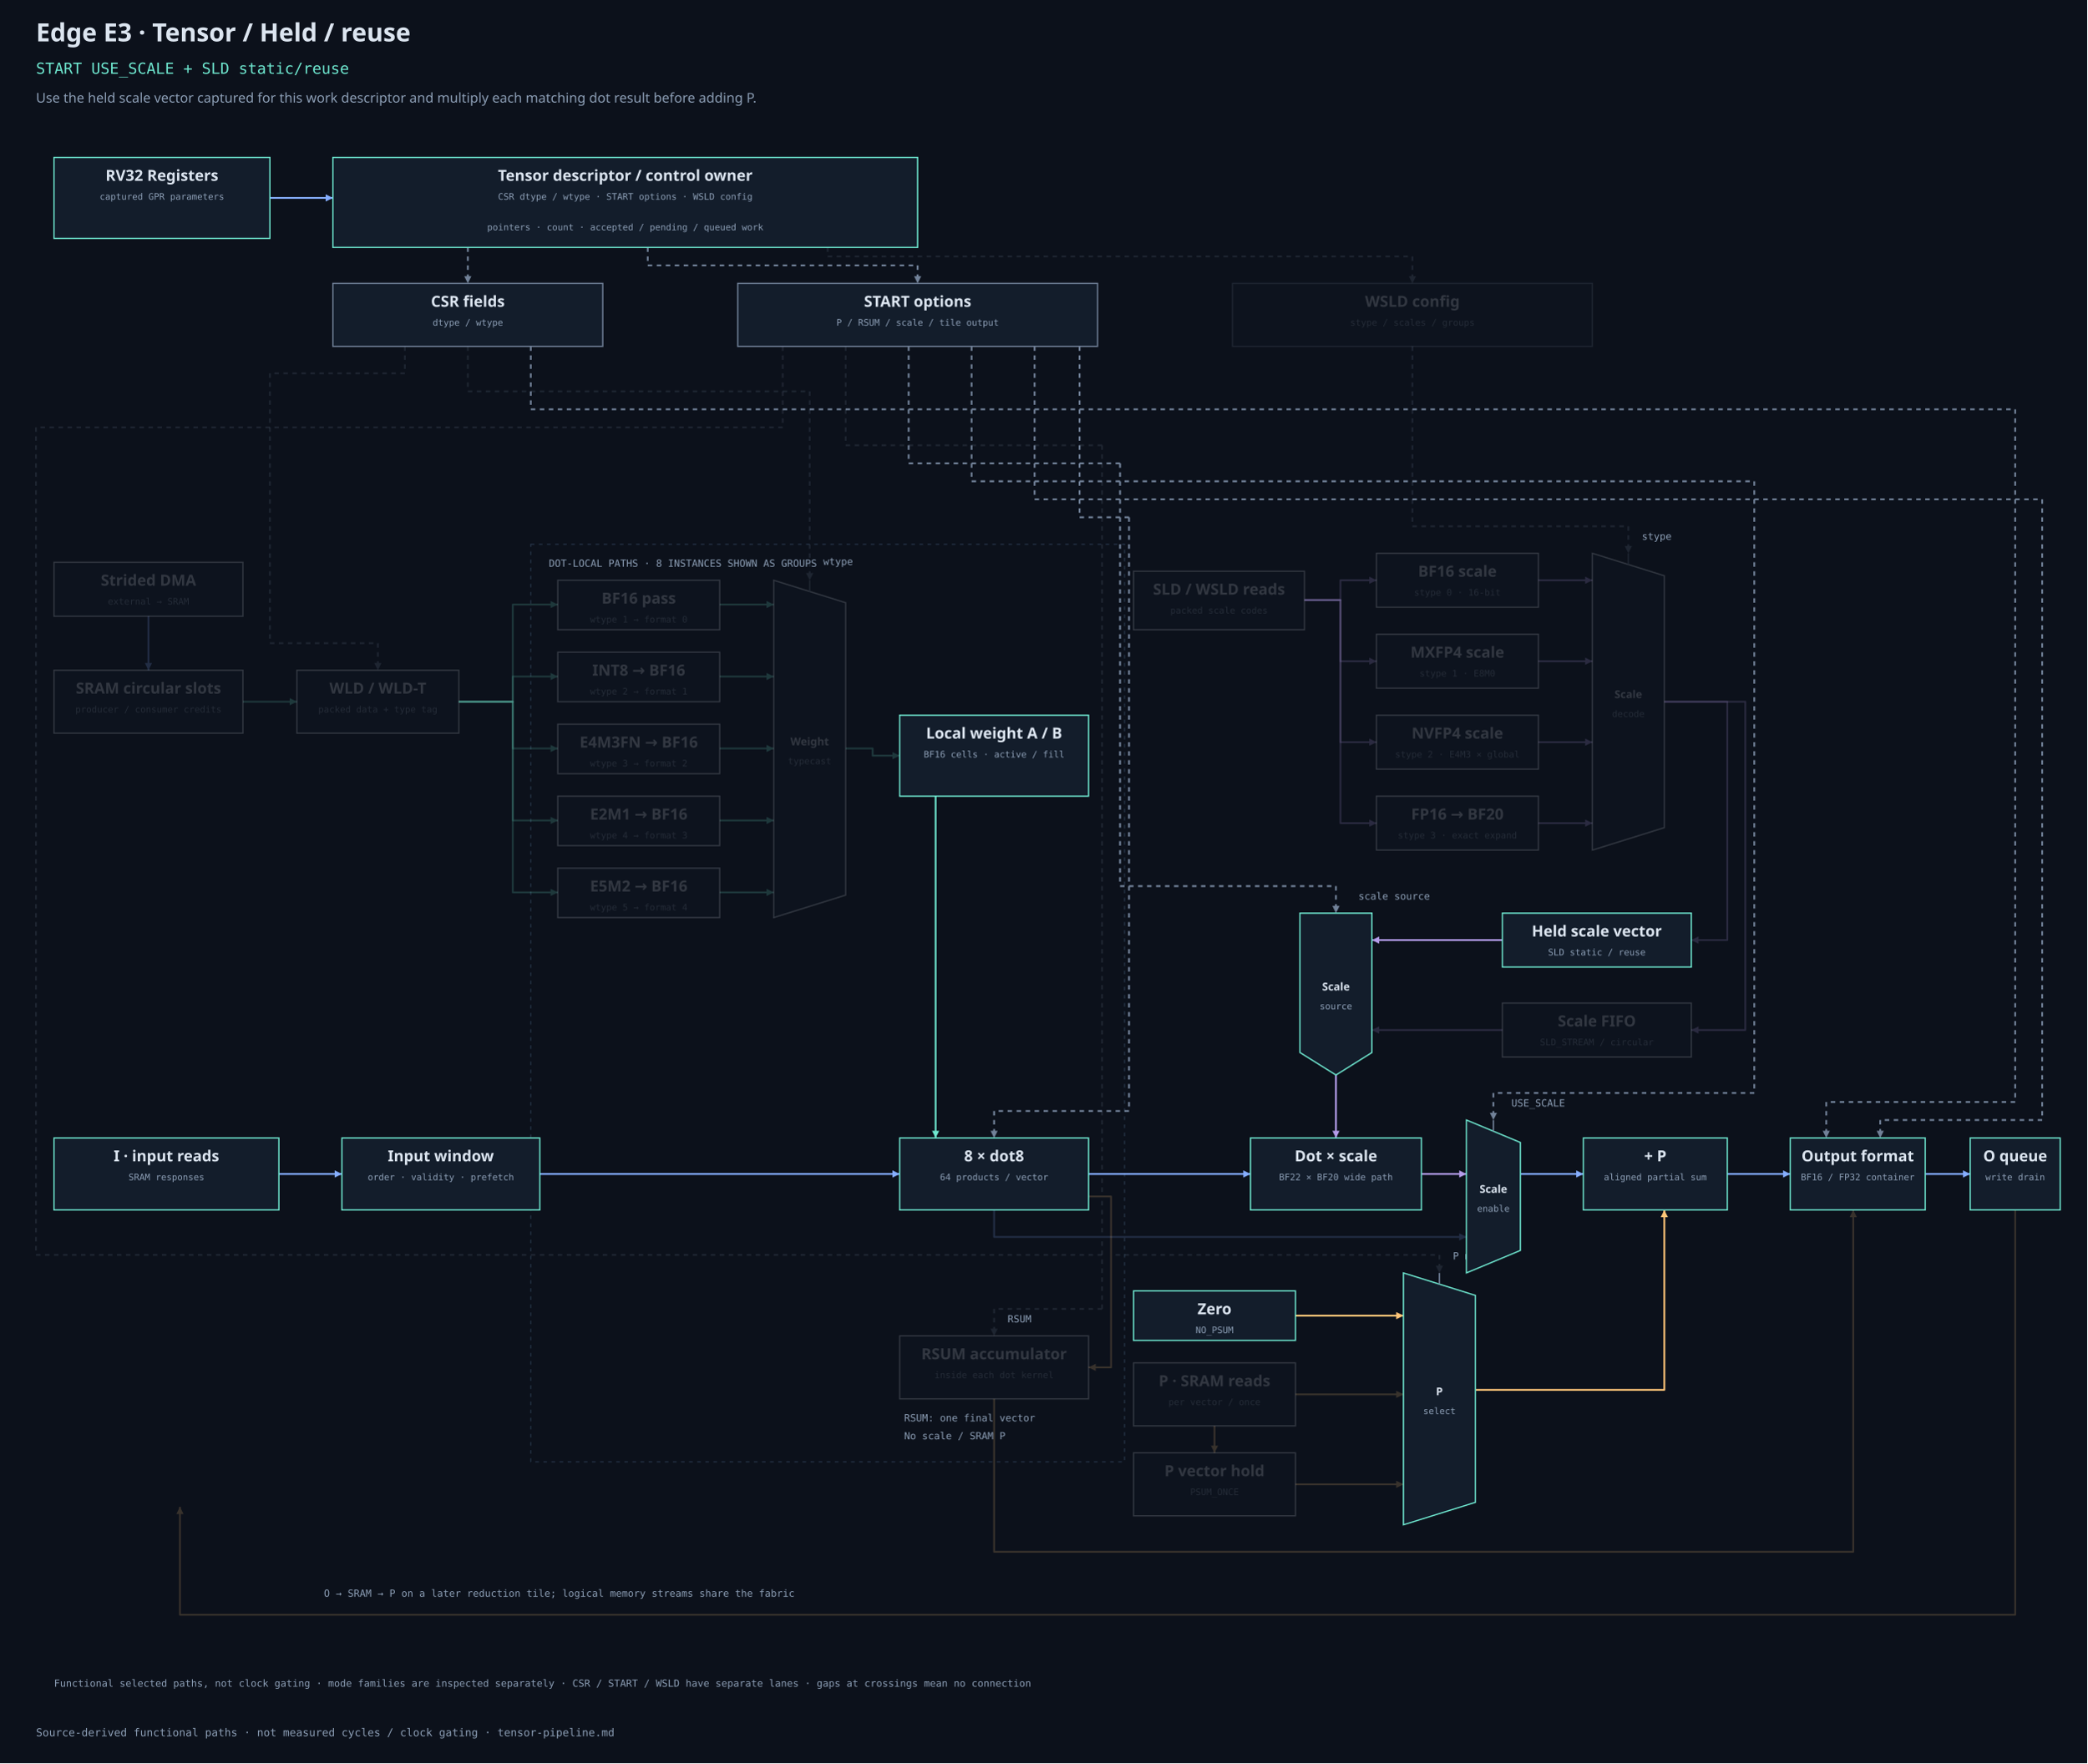
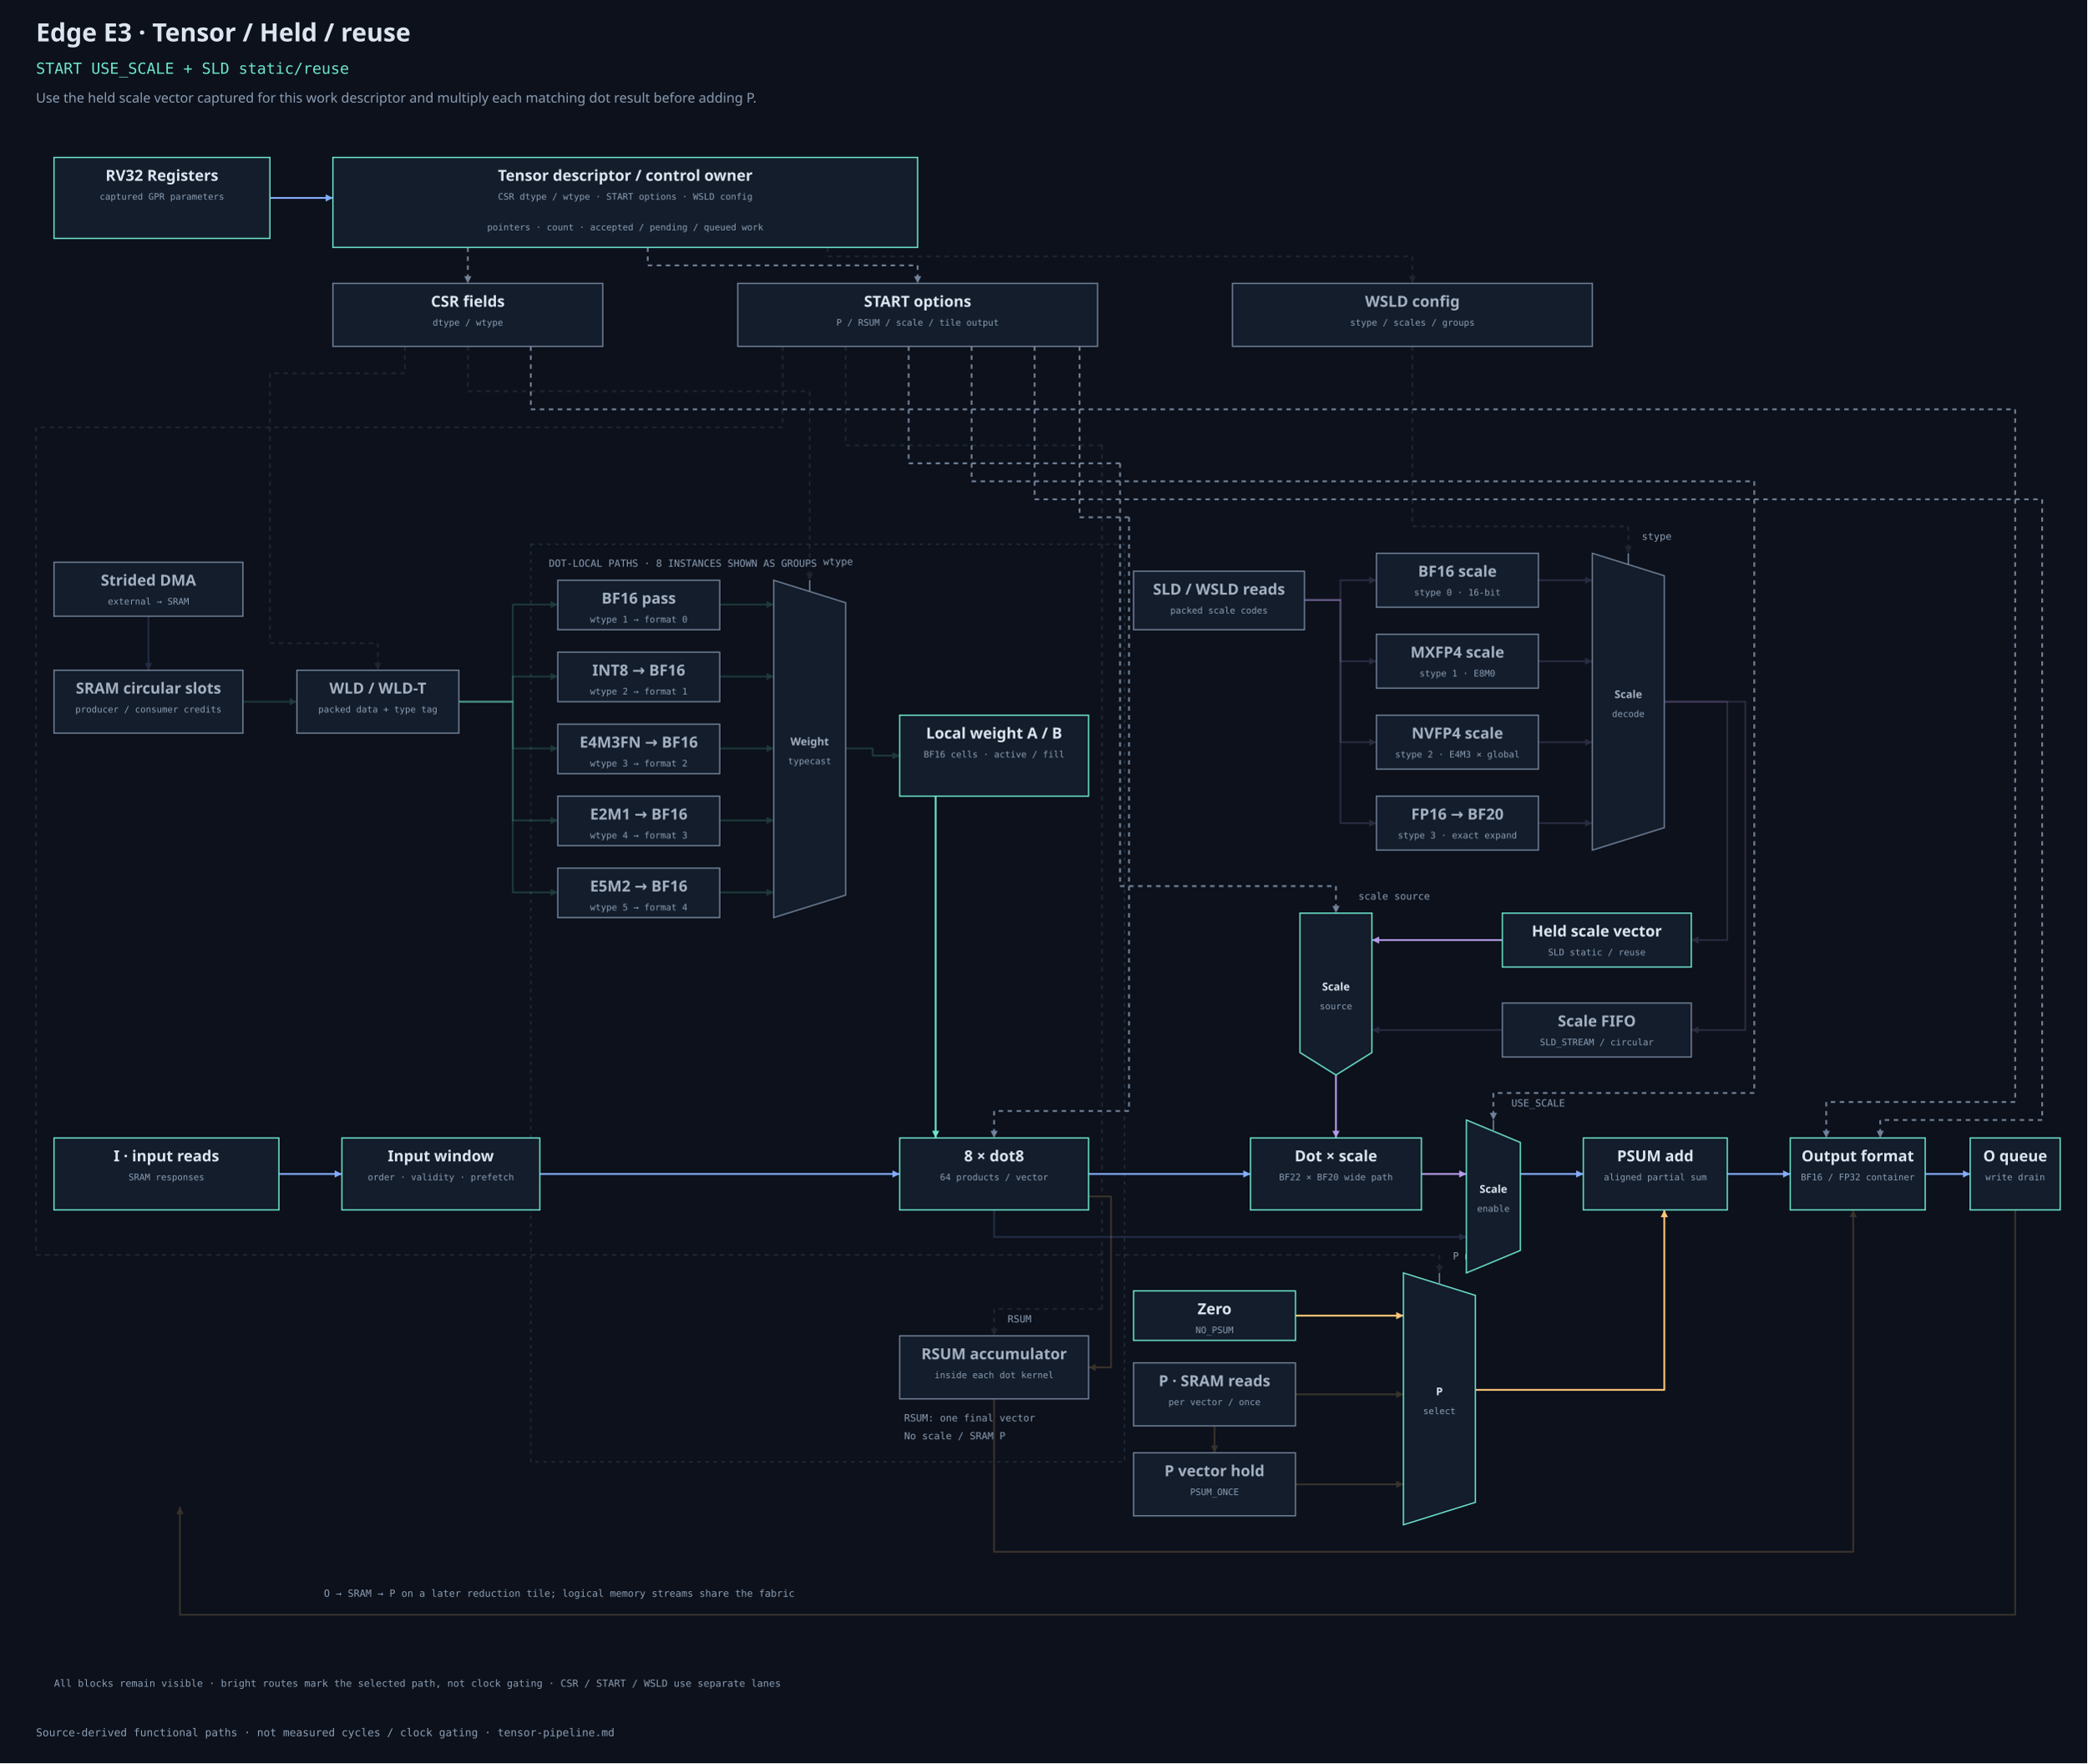
<svg xmlns="http://www.w3.org/2000/svg" width="2320" height="1960" viewBox="0 0 2320 1960">
  <rect width="2320" height="1960" fill="#0c111b" />
  <text x="40" y="46" fill="#dce5f0" font-family="sans-serif" font-size="28" font-weight="700">Edge E3 · Tensor / Held / reuse</text>
  <text x="40" y="82" fill="#6ee7cf" font-family="monospace" font-size="17">START USE_SCALE + SLD static/reuse</text>
  <text x="40" y="114" fill="#8c9eb5" font-family="sans-serif" font-size="15">Use the held scale vector captured for this work descriptor and multiply each matching dot result before adding P.</text>
  <svg x="20" y="135" width="2280" height="1760" viewBox="0 0 2280 1760" role="img" aria-labelledby="tensor-svg-title tensor-svg-desc">
-     <style>.tensor-bg{fill:var(--bg,#0c111b)}.tensor-memory{fill:none;stroke:var(--rule,#29394e);stroke-dasharray:4 5}.tensor-title{font:600 17px sans-serif;fill:var(--ink,#dce5f0)}.tensor-sub{font:10px monospace;fill:var(--muted,#8c9eb5)}.tensor-caption{font:11px monospace;fill:var(--muted,#8c9eb5)}.tensor-box{fill:var(--panel,#131d2b);stroke:var(--ink,#dce5f0);stroke-width:1.4}.tensor-wire{fill:none;stroke-width:2;stroke-linejoin:round}.tensor-data{stroke:#85adff}.tensor-weight{stroke:#6ee7cf}.tensor-psum{stroke:#ffc578}.tensor-optional{stroke:#b39be8}.tensor-control{stroke:#718198;stroke-dasharray:5 5}.tensor-arrow-data{fill:#85adff}.tensor-arrow-weight{fill:#6ee7cf}.tensor-arrow-psum{fill:#ffc578}.tensor-arrow-optional{fill:#b39be8}.tensor-arrow-control{fill:#718198}[data-tensor-node],[data-tensor-path]{opacity:.18}[data-tensor-node].is-active,[data-tensor-path].is-active{opacity:1}.tensor-mux-title{font-size:12px}.tensor-control-source .tensor-box{stroke:#718198!important}.tensor-control-port{stroke:#718198;stroke-width:1.5;fill:none}.is-active .tensor-box{stroke:#6ee7cf}</style>
+     <style>.tensor-bg{fill:var(--bg,#0c111b)}.tensor-memory{fill:none;stroke:var(--rule,#29394e);stroke-dasharray:4 5}.tensor-title{font:600 17px sans-serif;fill:var(--ink,#dce5f0)}.tensor-sub{font:10px monospace;fill:var(--muted,#8c9eb5)}.tensor-caption{font:11px monospace;fill:var(--muted,#8c9eb5)}.tensor-box{fill:var(--panel,#131d2b);stroke:var(--ink,#dce5f0);stroke-width:1.4}.tensor-wire{fill:none;stroke-width:2;stroke-linejoin:round}.tensor-data{stroke:#85adff}.tensor-weight{stroke:#6ee7cf}.tensor-psum{stroke:#ffc578}.tensor-optional{stroke:#b39be8}.tensor-control{stroke:#718198;stroke-dasharray:5 5}.tensor-arrow-data{fill:#85adff}.tensor-arrow-weight{fill:#6ee7cf}.tensor-arrow-psum{fill:#ffc578}.tensor-arrow-optional{fill:#b39be8}.tensor-arrow-control{fill:#718198}[data-tensor-node]{opacity:1}[data-tensor-path]{opacity:.18}[data-tensor-path].is-active{opacity:1}[data-tensor-node]:not(.is-active) .tensor-box{stroke:var(--muted,#718198)}[data-tensor-node]:not(.is-active) .tensor-title{fill:var(--muted,#a4b1c3)}[data-tensor-node]:not(.is-active) .tensor-sub{fill:var(--muted,#8c9eb5)}.tensor-mux-title{font-size:12px}.tensor-control-source .tensor-box{stroke:#718198!important}.tensor-control-port{stroke:#718198;stroke-width:1.5;fill:none}.is-active .tensor-box{stroke:#6ee7cf}</style>
    <defs>
      <marker id="tensor-arrow-data" viewBox="0 0 8 8" refX="8" refY="4" markerWidth="8" markerHeight="8" markerUnits="userSpaceOnUse" orient="auto">
        <path d="M0 0L8 4L0 8Z" class="tensor-arrow-data" />
      </marker>
      <marker id="tensor-arrow-weight" viewBox="0 0 8 8" refX="8" refY="4" markerWidth="8" markerHeight="8" markerUnits="userSpaceOnUse" orient="auto">
        <path d="M0 0L8 4L0 8Z" class="tensor-arrow-weight" />
      </marker>
      <marker id="tensor-arrow-psum" viewBox="0 0 8 8" refX="8" refY="4" markerWidth="8" markerHeight="8" markerUnits="userSpaceOnUse" orient="auto">
        <path d="M0 0L8 4L0 8Z" class="tensor-arrow-psum" />
      </marker>
      <marker id="tensor-arrow-optional" viewBox="0 0 8 8" refX="8" refY="4" markerWidth="8" markerHeight="8" markerUnits="userSpaceOnUse" orient="auto">
        <path d="M0 0L8 4L0 8Z" class="tensor-arrow-optional" />
      </marker>
      <marker id="tensor-arrow-control" viewBox="0 0 8 8" refX="8" refY="4" markerWidth="8" markerHeight="8" markerUnits="userSpaceOnUse" orient="auto">
        <path d="M0 0L8 4L0 8Z" class="tensor-arrow-control" />
      </marker>
    </defs>
    <rect class="tensor-bg" width="2280" height="1760" />
    <rect class="tensor-memory" x="570" y="470" width="660" height="1020" />
    <text class="tensor-caption" x="590" y="495">DOT-LOCAL PATHS · 8 INSTANCES SHOWN AS GROUPS</text>
    <text class="tensor-caption" x="895" y="493">wtype</text>
    <text class="tensor-caption" x="1805" y="465">stype</text>
    <text class="tensor-caption" x="1660" y="1095">USE_SCALE</text>
    <text class="tensor-caption" x="1490" y="865">scale source</text>
    <text class="tensor-caption" x="1595" y="1265">P mode</text>
    <text class="tensor-caption" x="1100" y="1335">RSUM</text>
    <path data-tensor-path="gpr-owner" class="tensor-wire tensor-data is-active" d="M280 85H350" marker-end="url(#tensor-arrow-data)" />
    <g data-tensor-path="ctrl-wld" class="tensor-wire tensor-control ">
      <path d="M430 250L430 280M430 280L280 280M280 280L280 580M280 580L400 580M400 580L400 610" />
      <path d="M400 602L400 610" marker-end="url(#tensor-arrow-control)" />
    </g>
    <g data-tensor-path="ctrl-weight" class="tensor-wire tensor-control ">
      <path d="M500 250L500 300M500 300L880 300M880 300L880 510" />
      <path d="M880 502L880 510" marker-end="url(#tensor-arrow-control)" />
    </g>
    <g data-tensor-path="ctrl-psum" class="tensor-wire tensor-control ">
      <path d="M850 250L850 340M850 340L20 340M20 340L20 1260M20 1260L1210 1260M1220 1260L1580 1260M1580 1260L1580 1280" />
      <path d="M1580 1272L1580 1280" marker-end="url(#tensor-arrow-control)" />
    </g>
    <g data-tensor-path="ctrl-rsum" class="tensor-wire tensor-control ">
      <path d="M920 250L920 360M920 360L1205 360M1205 360L1205 1165M1205 1175L1205 1190M1205 1200L1205 1235M1205 1245L1205 1320M1205 1320L1085 1320M1085 1320L1085 1350" />
      <path d="M1085 1342L1085 1350" marker-end="url(#tensor-arrow-control)" />
    </g>
    <g data-tensor-path="ctrl-scale" class="tensor-wire tensor-control is-active">
      <path d="M990 250L990 380M990 380L1225 380M1225 380L1225 850M1225 850L1465 850M1465 850L1465 880" />
      <path d="M1465 872L1465 880" marker-end="url(#tensor-arrow-control)" />
    </g>
    <g data-tensor-path="ctrl-enable" class="tensor-wire tensor-control is-active">
      <path d="M1060 250L1060 400M1060 400L1930 400M1930 400L1930 1080M1930 1080L1640 1080M1640 1080L1640 1110" />
      <path d="M1640 1102L1640 1110" marker-end="url(#tensor-arrow-control)" />
    </g>
    <g data-tensor-path="ctrl-stype" class="tensor-wire tensor-control ">
      <path d="M1550 250L1550 450M1550 450L1790 450M1790 450L1790 480" />
      <path d="M1790 472L1790 480" marker-end="url(#tensor-arrow-control)" />
    </g>
    <g data-tensor-path="ctrl-format" class="tensor-wire tensor-control is-active">
      <path d="M570 250L570 320M570 320L2220 320M2220 320L2220 1090M2220 1090L2010 1090M2010 1090L2010 1130" />
      <path d="M2010 1122L2010 1130" marker-end="url(#tensor-arrow-control)" />
    </g>
    <g data-tensor-path="owner-dot" class="tensor-wire tensor-control is-active">
      <path d="M1180 250L1180 440M1180 440L1235 440M1235 440L1235 1100M1235 1100L1085 1100M1085 1100L1085 1130" />
      <path d="M1085 1122L1085 1130" marker-end="url(#tensor-arrow-control)" />
    </g>
    <path data-tensor-path="dma-ring" class="tensor-wire tensor-data " d="M145 550L145 610" marker-end="url(#tensor-arrow-data)" />
    <path data-tensor-path="ring-wld" class="tensor-wire tensor-weight " d="M250 645L310 645" marker-end="url(#tensor-arrow-weight)" />
    <path data-tensor-path="weights" class="tensor-wire tensor-weight is-active" d="M1020 750L1020 1130" marker-end="url(#tensor-arrow-weight)" />
    <path data-tensor-path="input-window" class="tensor-wire tensor-data is-active" d="M290 1170L360 1170" marker-end="url(#tensor-arrow-data)" />
    <path data-tensor-path="window-dot" class="tensor-wire tensor-data is-active" d="M580 1170L980 1170" marker-end="url(#tensor-arrow-data)" />
    <path data-tensor-path="dot-post" class="tensor-wire tensor-data is-active" d="M1190 1170L1370 1170" marker-end="url(#tensor-arrow-data)" />
    <path data-tensor-path="scale-product" class="tensor-wire tensor-optional is-active" d="M1560 1170L1610 1170" marker-end="url(#tensor-arrow-optional)" />
    <path data-tensor-path="scale-bypass" class="tensor-wire tensor-data " d="M1085 1210L1085 1240L1610 1240" marker-end="url(#tensor-arrow-data)" />
    <path data-tensor-path="scaled-to-post" class="tensor-wire tensor-data is-active" d="M1670 1170L1740 1170" marker-end="url(#tensor-arrow-data)" />
    <path data-tensor-path="post-output" class="tensor-wire tensor-data is-active" d="M1900 1170L1970 1170" marker-end="url(#tensor-arrow-data)" />
    <path data-tensor-path="format-output" class="tensor-wire tensor-data is-active" d="M2120 1170L2170 1170" marker-end="url(#tensor-arrow-data)" />
    <path data-tensor-path="rsum-merge" class="tensor-wire tensor-psum " d="M1190 1195L1215 1195L1215 1385L1190 1385" marker-end="url(#tensor-arrow-psum)" />
    <path data-tensor-path="rsum-output" class="tensor-wire tensor-psum " d="M1085 1420L1085 1590L2040 1590L2040 1210" marker-end="url(#tensor-arrow-psum)" />
    <path data-tensor-path="static-scale" class="tensor-wire tensor-optional is-active" d="M1650 910L1505 910" marker-end="url(#tensor-arrow-optional)" />
    <path data-tensor-path="stream-scale" class="tensor-wire tensor-optional " d="M1650 1010L1505 1010" marker-end="url(#tensor-arrow-optional)" />
    <path data-tensor-path="scale" class="tensor-wire tensor-optional is-active" d="M1465 1060L1465 1130" marker-end="url(#tensor-arrow-optional)" />
    <path data-tensor-path="sld-static" class="tensor-wire tensor-optional " d="M1830 645L1900 645L1900 910L1860 910" marker-end="url(#tensor-arrow-optional)" />
    <path data-tensor-path="sld-stream" class="tensor-wire tensor-optional " d="M1830 645L1920 645L1920 1010L1860 1010" marker-end="url(#tensor-arrow-optional)" />
    <path data-tensor-path="zero-p" class="tensor-wire tensor-psum is-active" d="M1420 1327.5L1540 1327.5" marker-end="url(#tensor-arrow-psum)" />
    <path data-tensor-path="read-hold" class="tensor-wire tensor-psum " d="M1330 1450L1330 1480" marker-end="url(#tensor-arrow-psum)" />
    <path data-tensor-path="hold-p" class="tensor-wire tensor-psum " d="M1420 1515L1540 1515" marker-end="url(#tensor-arrow-psum)" />
    <path data-tensor-path="stream-p" class="tensor-wire tensor-psum " d="M1420 1415L1540 1415" marker-end="url(#tensor-arrow-psum)" />
    <path data-tensor-path="psum-post" class="tensor-wire tensor-psum is-active" d="M1620 1410L1830 1410L1830 1210" marker-end="url(#tensor-arrow-psum)" />
    <path data-tensor-path="writeback" class="tensor-wire tensor-psum " d="M2220 1210L2220 1660L180 1660L180 1540" marker-end="url(#tensor-arrow-psum)" />
    <path data-tensor-path="wld-bf16" class="tensor-wire tensor-weight " d="M490 645L550 645L550 537L600 537" marker-end="url(#tensor-arrow-weight)" />
    <path data-tensor-path="cast-bf16" class="tensor-wire tensor-weight " d="M780 537L840 537" marker-end="url(#tensor-arrow-weight)" />
    <path data-tensor-path="wld-int8" class="tensor-wire tensor-weight " d="M490 645L550 645L550 617L600 617" marker-end="url(#tensor-arrow-weight)" />
    <path data-tensor-path="cast-int8" class="tensor-wire tensor-weight " d="M780 617L840 617" marker-end="url(#tensor-arrow-weight)" />
    <path data-tensor-path="wld-e4m3" class="tensor-wire tensor-weight " d="M490 645L550 645L550 697L600 697" marker-end="url(#tensor-arrow-weight)" />
    <path data-tensor-path="cast-e4m3" class="tensor-wire tensor-weight " d="M780 697L840 697" marker-end="url(#tensor-arrow-weight)" />
    <path data-tensor-path="wld-fp4" class="tensor-wire tensor-weight " d="M490 645L550 645L550 777L600 777" marker-end="url(#tensor-arrow-weight)" />
    <path data-tensor-path="cast-fp4" class="tensor-wire tensor-weight " d="M780 777L840 777" marker-end="url(#tensor-arrow-weight)" />
    <path data-tensor-path="wld-e5m2" class="tensor-wire tensor-weight " d="M490 645L550 645L550 857L600 857" marker-end="url(#tensor-arrow-weight)" />
    <path data-tensor-path="cast-e5m2" class="tensor-wire tensor-weight " d="M780 857L840 857" marker-end="url(#tensor-arrow-weight)" />
    <path data-tensor-path="wld-banks" class="tensor-wire tensor-weight " d="M920 697L950 697L950 705L980 705" marker-end="url(#tensor-arrow-weight)" />
    <path data-tensor-path="sld-bf16" class="tensor-wire tensor-optional " d="M1430 532L1470 532L1470 510L1510 510" marker-end="url(#tensor-arrow-optional)" />
    <path data-tensor-path="decode-bf16" class="tensor-wire tensor-optional " d="M1690 510L1750 510" marker-end="url(#tensor-arrow-optional)" />
    <path data-tensor-path="sld-mx" class="tensor-wire tensor-optional " d="M1430 532L1470 532L1470 600L1510 600" marker-end="url(#tensor-arrow-optional)" />
    <path data-tensor-path="decode-mx" class="tensor-wire tensor-optional " d="M1690 600L1750 600" marker-end="url(#tensor-arrow-optional)" />
    <path data-tensor-path="sld-nv" class="tensor-wire tensor-optional " d="M1430 532L1470 532L1470 690L1510 690" marker-end="url(#tensor-arrow-optional)" />
    <path data-tensor-path="decode-nv" class="tensor-wire tensor-optional " d="M1690 690L1750 690" marker-end="url(#tensor-arrow-optional)" />
    <path data-tensor-path="sld-fp16" class="tensor-wire tensor-optional " d="M1430 532L1470 532L1470 780L1510 780" marker-end="url(#tensor-arrow-optional)" />
    <path data-tensor-path="decode-fp16" class="tensor-wire tensor-optional " d="M1690 780L1750 780" marker-end="url(#tensor-arrow-optional)" />
    <g data-tensor-path="owner-csr" class="tensor-wire tensor-control is-active">
      <path d="M500 140L500 180" />
      <path d="M500 172L500 180" marker-end="url(#tensor-arrow-control)" />
    </g>
    <g data-tensor-path="owner-start" class="tensor-wire tensor-control is-active">
      <path d="M700 140L700 160M700 160L1000 160M1000 160L1000 180" />
      <path d="M1000 172L1000 180" marker-end="url(#tensor-arrow-control)" />
    </g>
    <g data-tensor-path="owner-wsld" class="tensor-wire tensor-control ">
      <path d="M900 140L900 150M900 150L1550 150M1550 150L1550 180" />
      <path d="M1550 172L1550 180" marker-end="url(#tensor-arrow-control)" />
    </g>
    <g data-tensor-path="ctrl-tile-format" class="tensor-wire tensor-control is-active">
      <path d="M1130 250L1130 420M1130 420L2250 420M2250 420L2250 1110M2250 1110L2070 1110M2070 1110L2070 1130" />
      <path d="M2070 1122L2070 1130" marker-end="url(#tensor-arrow-control)" />
    </g>
    <g data-tensor-node="gpr" class="is-active " role="button" tabindex="0" aria-label="RV32 Registers: explore this path">
      <rect class="tensor-box" x="40" y="40" width="240" height="90" />
      <text class="tensor-title " x="160" y="66" text-anchor="middle">RV32 Registers</text>
      <text class="tensor-sub" x="160" y="87" text-anchor="middle">captured GPR parameters</text>
    </g>
    <g data-tensor-node="owner" class="is-active " role="button" tabindex="0" aria-label="Tensor descriptor / control owner: explore this path">
      <rect class="tensor-box" x="350" y="40" width="650" height="100" />
      <text class="tensor-title " x="675" y="66" text-anchor="middle">Tensor descriptor / control owner</text>
      <text class="tensor-sub" x="675" y="87" text-anchor="middle">CSR dtype / wtype · START options · WSLD config</text>
      <text class="tensor-sub" x="675" y="121" text-anchor="middle">pointers · count · accepted / pending / queued work</text>
    </g>
    <g data-tensor-node="dma" class=" " role="button" tabindex="0" aria-label="Strided DMA: explore this path">
      <rect class="tensor-box" x="40" y="490" width="210" height="60" />
      <text class="tensor-title " x="145" y="516" text-anchor="middle">Strided DMA</text>
      <text class="tensor-sub" x="145" y="537" text-anchor="middle">external → SRAM</text>
    </g>
    <g data-tensor-node="ring" class=" " role="button" tabindex="0" aria-label="SRAM circular slots: explore this path">
      <rect class="tensor-box" x="40" y="610" width="210" height="70" />
      <text class="tensor-title " x="145" y="636" text-anchor="middle">SRAM circular slots</text>
      <text class="tensor-sub" x="145" y="657" text-anchor="middle">producer / consumer credits</text>
    </g>
    <g data-tensor-node="wld" class=" " role="button" tabindex="0" aria-label="WLD / WLD-T: explore this path">
      <rect class="tensor-box" x="310" y="610" width="180" height="70" />
      <text class="tensor-title " x="400" y="636" text-anchor="middle">WLD / WLD-T</text>
      <text class="tensor-sub" x="400" y="657" text-anchor="middle">packed data + type tag</text>
    </g>
    <g data-tensor-node="w-bf16" class=" " role="button" tabindex="0" aria-label="BF16 pass: explore this path">
      <rect class="tensor-box" x="600" y="510" width="180" height="55" />
      <text class="tensor-title " x="690" y="536" text-anchor="middle">BF16 pass</text>
      <text class="tensor-sub" x="690" y="557" text-anchor="middle">wtype 1 → format 0</text>
    </g>
    <g data-tensor-node="w-int8" class=" " role="button" tabindex="0" aria-label="INT8 → BF16: explore this path">
      <rect class="tensor-box" x="600" y="590" width="180" height="55" />
      <text class="tensor-title " x="690" y="616" text-anchor="middle">INT8 → BF16</text>
      <text class="tensor-sub" x="690" y="637" text-anchor="middle">wtype 2 → format 1</text>
    </g>
    <g data-tensor-node="w-e4m3" class=" " role="button" tabindex="0" aria-label="E4M3FN → BF16: explore this path">
      <rect class="tensor-box" x="600" y="670" width="180" height="55" />
      <text class="tensor-title " x="690" y="696" text-anchor="middle">E4M3FN → BF16</text>
      <text class="tensor-sub" x="690" y="717" text-anchor="middle">wtype 3 → format 2</text>
    </g>
    <g data-tensor-node="w-fp4" class=" " role="button" tabindex="0" aria-label="E2M1 → BF16: explore this path">
      <rect class="tensor-box" x="600" y="750" width="180" height="55" />
      <text class="tensor-title " x="690" y="776" text-anchor="middle">E2M1 → BF16</text>
      <text class="tensor-sub" x="690" y="797" text-anchor="middle">wtype 4 → format 3</text>
    </g>
    <g data-tensor-node="w-e5m2" class=" " role="button" tabindex="0" aria-label="E5M2 → BF16: explore this path">
      <rect class="tensor-box" x="600" y="830" width="180" height="55" />
      <text class="tensor-title " x="690" y="856" text-anchor="middle">E5M2 → BF16</text>
      <text class="tensor-sub" x="690" y="877" text-anchor="middle">wtype 5 → format 4</text>
    </g>
    <g data-tensor-node="wselect" class=" " role="button" tabindex="0" aria-label="Weight: explore this path">
      <path class="tensor-box" d="M840 510L920 535V860L840 885Z" />
      <path class="tensor-control-port" d="M880 510V522.5" />
      <text class="tensor-title tensor-mux-title" x="880" y="693.5" text-anchor="middle">Weight</text>
      <text class="tensor-sub" x="880" y="714.5" text-anchor="middle">typecast</text>
    </g>
    <g data-tensor-node="banks" class="is-active " role="button" tabindex="0" aria-label="Local weight A / B: explore this path">
      <rect class="tensor-box" x="980" y="660" width="210" height="90" />
      <text class="tensor-title " x="1085" y="686" text-anchor="middle">Local weight A / B</text>
      <text class="tensor-sub" x="1085" y="707" text-anchor="middle">BF16 cells · active / fill</text>
    </g>
    <g data-tensor-node="input" class="is-active " role="button" tabindex="0" aria-label="I · input reads: explore this path">
      <rect class="tensor-box" x="40" y="1130" width="250" height="80" />
      <text class="tensor-title " x="165" y="1156" text-anchor="middle">I · input reads</text>
      <text class="tensor-sub" x="165" y="1177" text-anchor="middle">SRAM responses</text>
    </g>
    <g data-tensor-node="window" class="is-active " role="button" tabindex="0" aria-label="Input window: explore this path">
      <rect class="tensor-box" x="360" y="1130" width="220" height="80" />
      <text class="tensor-title " x="470" y="1156" text-anchor="middle">Input window</text>
      <text class="tensor-sub" x="470" y="1177" text-anchor="middle">order · validity · prefetch</text>
    </g>
    <g data-tensor-node="dot" class="is-active " role="button" tabindex="0" aria-label="8 × dot8: explore this path">
      <rect class="tensor-box" x="980" y="1130" width="210" height="80" />
      <text class="tensor-title " x="1085" y="1156" text-anchor="middle">8 × dot8</text>
      <text class="tensor-sub" x="1085" y="1177" text-anchor="middle">64 products / vector</text>
    </g>
    <g data-tensor-node="rsum" class=" " role="button" tabindex="0" aria-label="RSUM accumulator: explore this path">
      <rect class="tensor-box" x="980" y="1350" width="210" height="70" />
      <text class="tensor-title " x="1085" y="1376" text-anchor="middle">RSUM accumulator</text>
      <text class="tensor-sub" x="1085" y="1397" text-anchor="middle">inside each dot kernel</text>
    </g>
    <g data-tensor-node="sld" class=" " role="button" tabindex="0" aria-label="SLD / WSLD reads: explore this path">
      <rect class="tensor-box" x="1240" y="500" width="190" height="65" />
      <text class="tensor-title " x="1335" y="526" text-anchor="middle">SLD / WSLD reads</text>
      <text class="tensor-sub" x="1335" y="547" text-anchor="middle">packed scale codes</text>
    </g>
    <g data-tensor-node="s-bf16" class=" " role="button" tabindex="0" aria-label="BF16 scale: explore this path">
      <rect class="tensor-box" x="1510" y="480" width="180" height="60" />
      <text class="tensor-title " x="1600" y="506" text-anchor="middle">BF16 scale</text>
      <text class="tensor-sub" x="1600" y="527" text-anchor="middle">stype 0 · 16-bit</text>
    </g>
    <g data-tensor-node="s-mx" class=" " role="button" tabindex="0" aria-label="MXFP4 scale: explore this path">
      <rect class="tensor-box" x="1510" y="570" width="180" height="60" />
      <text class="tensor-title " x="1600" y="596" text-anchor="middle">MXFP4 scale</text>
      <text class="tensor-sub" x="1600" y="617" text-anchor="middle">stype 1 · E8M0</text>
    </g>
    <g data-tensor-node="s-nv" class=" " role="button" tabindex="0" aria-label="NVFP4 scale: explore this path">
      <rect class="tensor-box" x="1510" y="660" width="180" height="60" />
      <text class="tensor-title " x="1600" y="686" text-anchor="middle">NVFP4 scale</text>
      <text class="tensor-sub" x="1600" y="707" text-anchor="middle">stype 2 · E4M3 × global</text>
    </g>
    <g data-tensor-node="s-fp16" class=" " role="button" tabindex="0" aria-label="FP16 → BF20: explore this path">
      <rect class="tensor-box" x="1510" y="750" width="180" height="60" />
      <text class="tensor-title " x="1600" y="776" text-anchor="middle">FP16 → BF20</text>
      <text class="tensor-sub" x="1600" y="797" text-anchor="middle">stype 3 · exact expand</text>
    </g>
    <g data-tensor-node="stype" class=" " role="button" tabindex="0" aria-label="Scale: explore this path">
      <path class="tensor-box" d="M1750 480L1830 505V785L1750 810Z" />
      <path class="tensor-control-port" d="M1790 480V492.5" />
      <text class="tensor-title tensor-mux-title" x="1790" y="641" text-anchor="middle">Scale</text>
      <text class="tensor-sub" x="1790" y="662" text-anchor="middle">decode</text>
    </g>
    <g data-tensor-node="scale-hold" class="is-active " role="button" tabindex="0" aria-label="Held scale vector: explore this path">
      <rect class="tensor-box" x="1650" y="880" width="210" height="60" />
      <text class="tensor-title " x="1755" y="906" text-anchor="middle">Held scale vector</text>
      <text class="tensor-sub" x="1755" y="927" text-anchor="middle">SLD static / reuse</text>
    </g>
    <g data-tensor-node="scale-fifo" class=" " role="button" tabindex="0" aria-label="Scale FIFO: explore this path">
      <rect class="tensor-box" x="1650" y="980" width="210" height="60" />
      <text class="tensor-title " x="1755" y="1006" text-anchor="middle">Scale FIFO</text>
      <text class="tensor-sub" x="1755" y="1027" text-anchor="middle">SLD_STREAM / circular</text>
    </g>
    <g data-tensor-node="scale-source" class="is-active " role="button" tabindex="0" aria-label="Scale: explore this path">
      <path class="tensor-box" d="M1425 880H1505V1035L1465 1060L1425 1035Z" />
      <text class="tensor-title tensor-mux-title" x="1465" y="966" text-anchor="middle">Scale</text>
      <text class="tensor-sub" x="1465" y="987" text-anchor="middle">source</text>
    </g>
    <g data-tensor-node="scale-mul" class="is-active " role="button" tabindex="0" aria-label="Dot × scale: explore this path">
      <rect class="tensor-box" x="1370" y="1130" width="190" height="80" />
      <text class="tensor-title " x="1465" y="1156" text-anchor="middle">Dot × scale</text>
      <text class="tensor-sub" x="1465" y="1177" text-anchor="middle">BF22 × BF20 wide path</text>
    </g>
    <g data-tensor-node="scale-select" class="is-active " role="button" tabindex="0" aria-label="Scale: explore this path">
      <path class="tensor-box" d="M1610 1110L1670 1135V1255L1610 1280Z" />
      <path class="tensor-control-port" d="M1640 1110V1122.5" />
      <text class="tensor-title tensor-mux-title" x="1640" y="1191" text-anchor="middle">Scale</text>
      <text class="tensor-sub" x="1640" y="1212" text-anchor="middle">enable</text>
    </g>
-     <g data-tensor-node="post" class="is-active " role="button" tabindex="0" aria-label="+ P: explore this path">
+     <g data-tensor-node="post" class="is-active " role="button" tabindex="0" aria-label="PSUM add: explore this path">
      <rect class="tensor-box" x="1740" y="1130" width="160" height="80" />
-       <text class="tensor-title " x="1820" y="1156" text-anchor="middle">+ P</text>
+       <text class="tensor-title " x="1820" y="1156" text-anchor="middle">PSUM add</text>
      <text class="tensor-sub" x="1820" y="1177" text-anchor="middle">aligned partial sum</text>
    </g>
    <g data-tensor-node="psum" class=" " role="button" tabindex="0" aria-label="P · SRAM reads: explore this path">
      <rect class="tensor-box" x="1240" y="1380" width="180" height="70" />
      <text class="tensor-title " x="1330" y="1406" text-anchor="middle">P · SRAM reads</text>
      <text class="tensor-sub" x="1330" y="1427" text-anchor="middle">per vector / once</text>
    </g>
    <g data-tensor-node="zero" class="is-active " role="button" tabindex="0" aria-label="Zero: explore this path">
      <rect class="tensor-box" x="1240" y="1300" width="180" height="55" />
      <text class="tensor-title " x="1330" y="1326" text-anchor="middle">Zero</text>
      <text class="tensor-sub" x="1330" y="1347" text-anchor="middle">NO_PSUM</text>
    </g>
    <g data-tensor-node="psum-hold" class=" " role="button" tabindex="0" aria-label="P vector hold: explore this path">
      <rect class="tensor-box" x="1240" y="1480" width="180" height="70" />
      <text class="tensor-title " x="1330" y="1506" text-anchor="middle">P vector hold</text>
      <text class="tensor-sub" x="1330" y="1527" text-anchor="middle">PSUM_ONCE</text>
    </g>
    <g data-tensor-node="psum-select" class="is-active " role="button" tabindex="0" aria-label="P: explore this path">
      <path class="tensor-box" d="M1540 1280L1620 1305V1535L1540 1560Z" />
      <path class="tensor-control-port" d="M1580 1280V1292.5" />
      <text class="tensor-title tensor-mux-title" x="1580" y="1416" text-anchor="middle">P</text>
      <text class="tensor-sub" x="1580" y="1437" text-anchor="middle">select</text>
    </g>
    <g data-tensor-node="format" class="is-active " role="button" tabindex="0" aria-label="Output format: explore this path">
      <rect class="tensor-box" x="1970" y="1130" width="150" height="80" />
      <text class="tensor-title " x="2045" y="1156" text-anchor="middle">Output format</text>
      <text class="tensor-sub" x="2045" y="1177" text-anchor="middle">BF16 / FP32 container</text>
    </g>
    <g data-tensor-node="output" class="is-active " role="button" tabindex="0" aria-label="O queue: explore this path">
      <rect class="tensor-box" x="2170" y="1130" width="100" height="80" />
      <text class="tensor-title " x="2220" y="1156" text-anchor="middle">O queue</text>
      <text class="tensor-sub" x="2220" y="1177" text-anchor="middle">write drain</text>
    </g>
    <g data-tensor-node="csr-fields" class="is-active tensor-control-source" role="button" tabindex="0" aria-label="CSR fields: explore this path">
      <rect class="tensor-box" x="350" y="180" width="300" height="70" />
      <text class="tensor-title " x="500" y="206" text-anchor="middle">CSR fields</text>
      <text class="tensor-sub" x="500" y="227" text-anchor="middle">dtype / wtype</text>
    </g>
    <g data-tensor-node="start-fields" class="is-active tensor-control-source" role="button" tabindex="0" aria-label="START options: explore this path">
      <rect class="tensor-box" x="800" y="180" width="400" height="70" />
      <text class="tensor-title " x="1000" y="206" text-anchor="middle">START options</text>
      <text class="tensor-sub" x="1000" y="227" text-anchor="middle">P / RSUM / scale / tile output</text>
    </g>
    <g data-tensor-node="wsld-fields" class=" tensor-control-source" role="button" tabindex="0" aria-label="WSLD config: explore this path">
      <rect class="tensor-box" x="1350" y="180" width="400" height="70" />
      <text class="tensor-title " x="1550" y="206" text-anchor="middle">WSLD config</text>
      <text class="tensor-sub" x="1550" y="227" text-anchor="middle">stype / scales / groups</text>
    </g>
    <text class="tensor-caption" x="985" y="1445">RSUM: one final vector</text>
    <text class="tensor-caption" x="985" y="1465">No scale / SRAM P</text>
    <text class="tensor-caption" x="340" y="1640">O → SRAM → P on a later reduction tile; logical memory streams share the fabric</text>
-     <text class="tensor-caption" x="40" y="1740">Functional selected paths, not clock gating · mode families are inspected separately · CSR / START / WSLD have separate lanes · gaps at crossings mean no connection</text>
+     <text class="tensor-caption" x="40" y="1740">All blocks remain visible · bright routes mark the selected path, not clock gating · CSR / START / WSLD use separate lanes</text>
  </svg>
  <text x="40" y="1930" fill="#8c9eb5" font-family="monospace" font-size="12">Source-derived functional paths · not measured cycles / clock gating · tensor-pipeline.md</text>
</svg>
